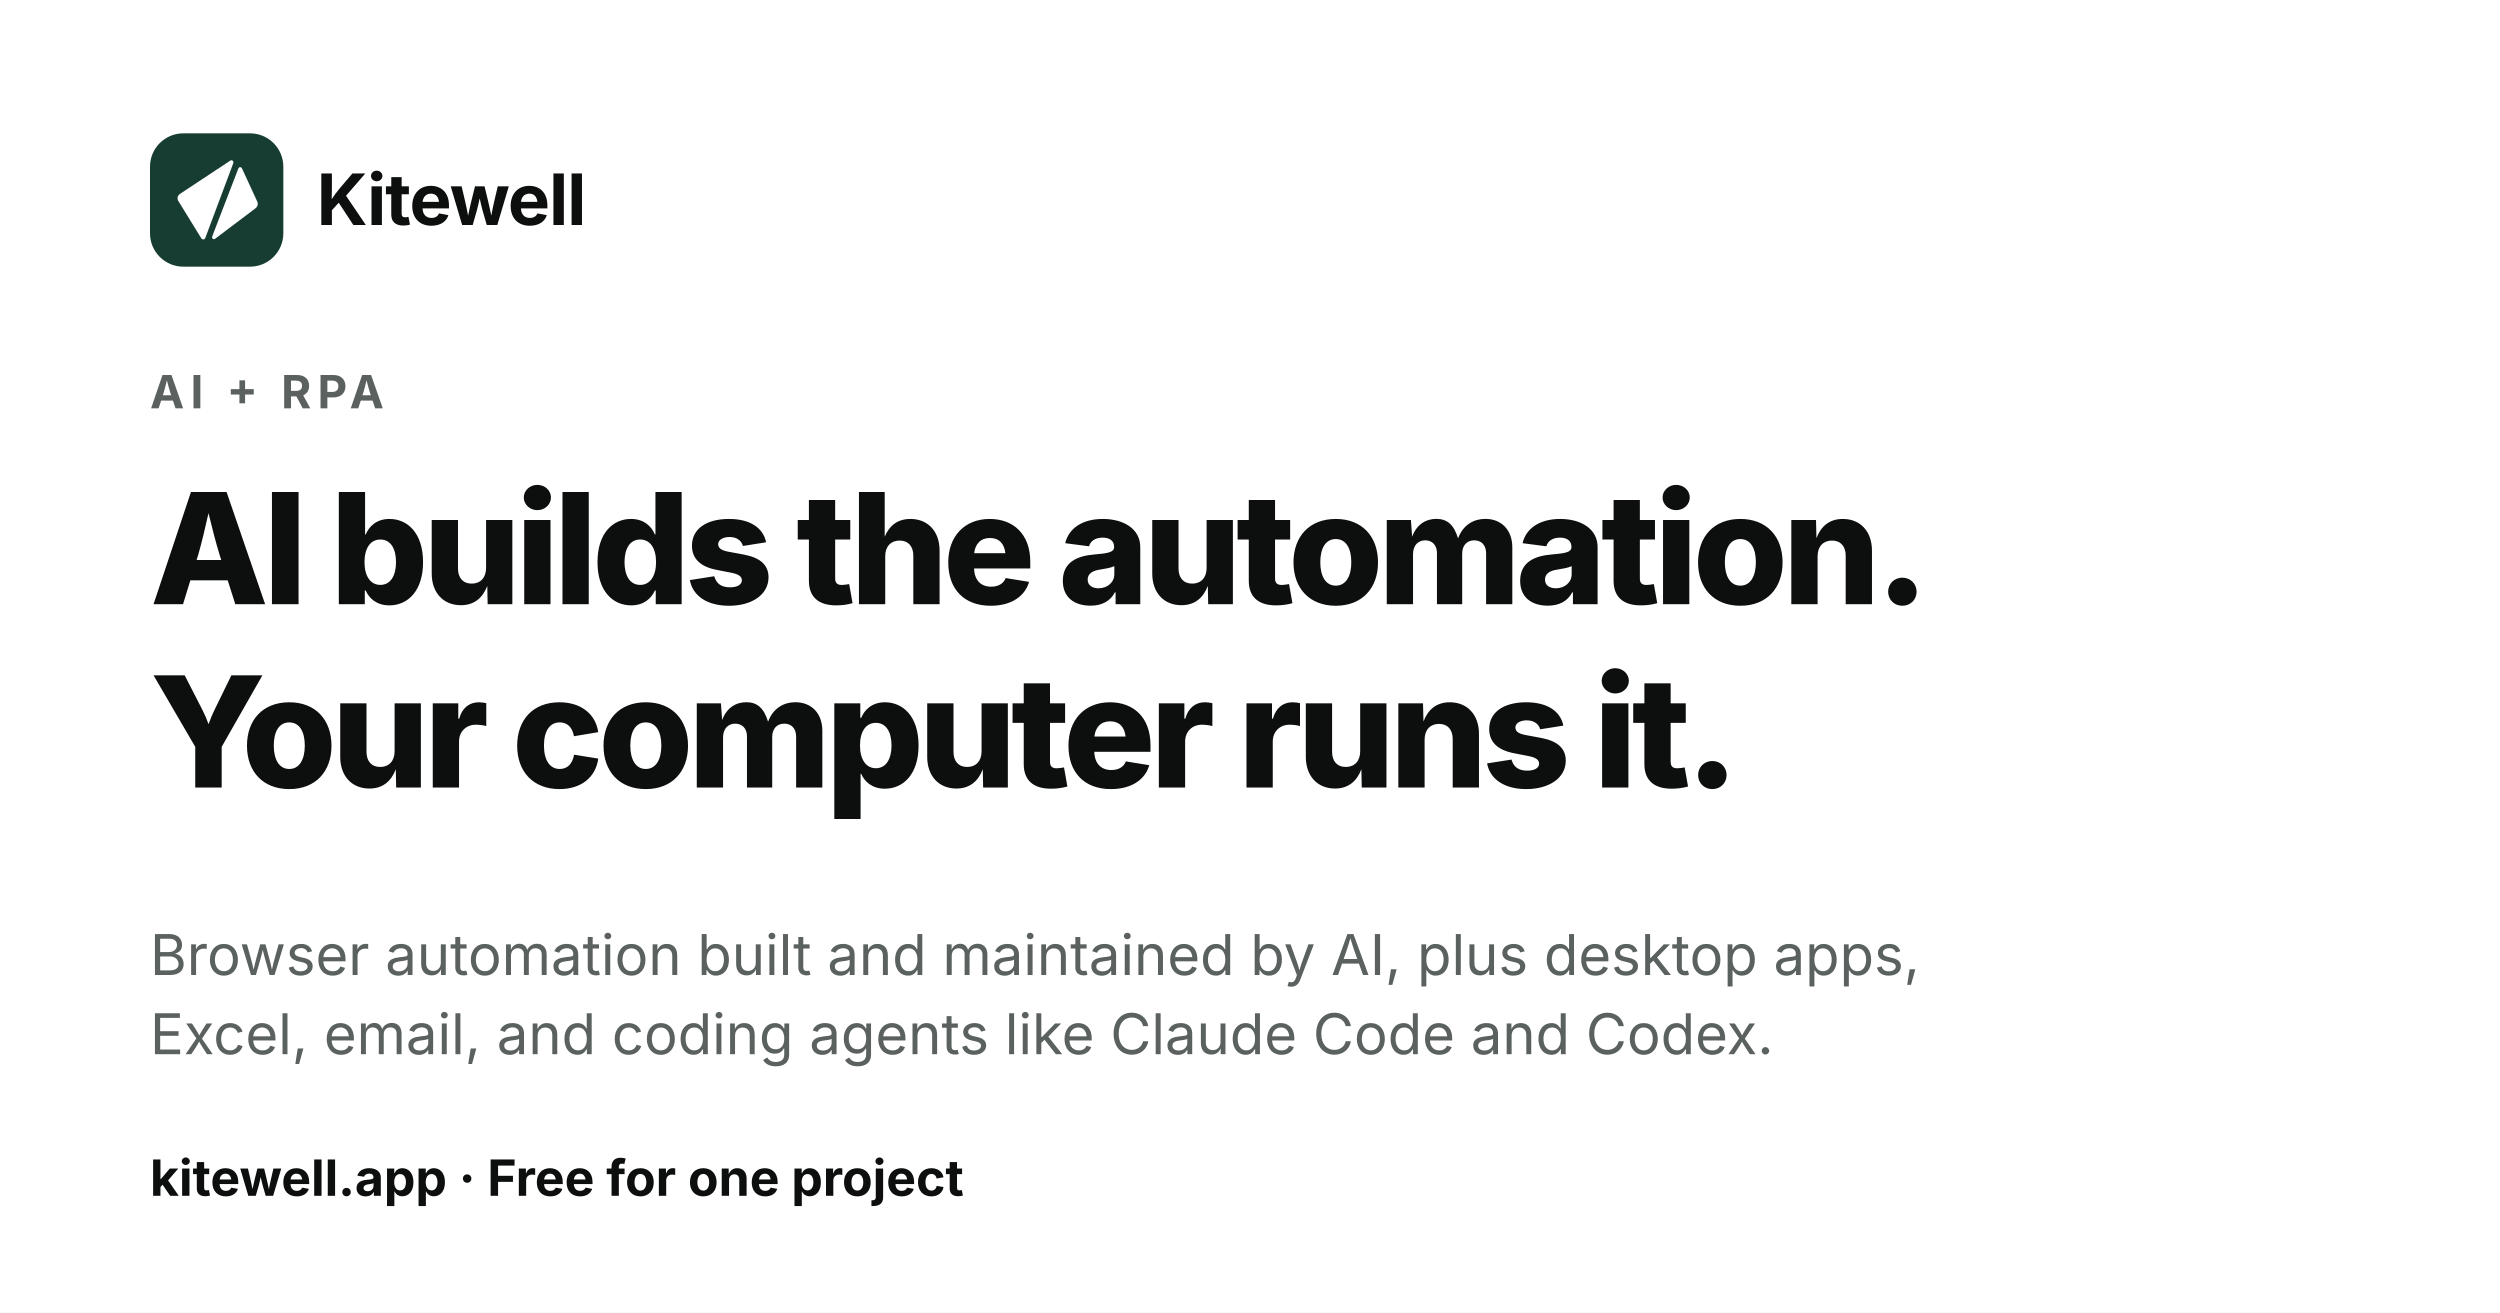
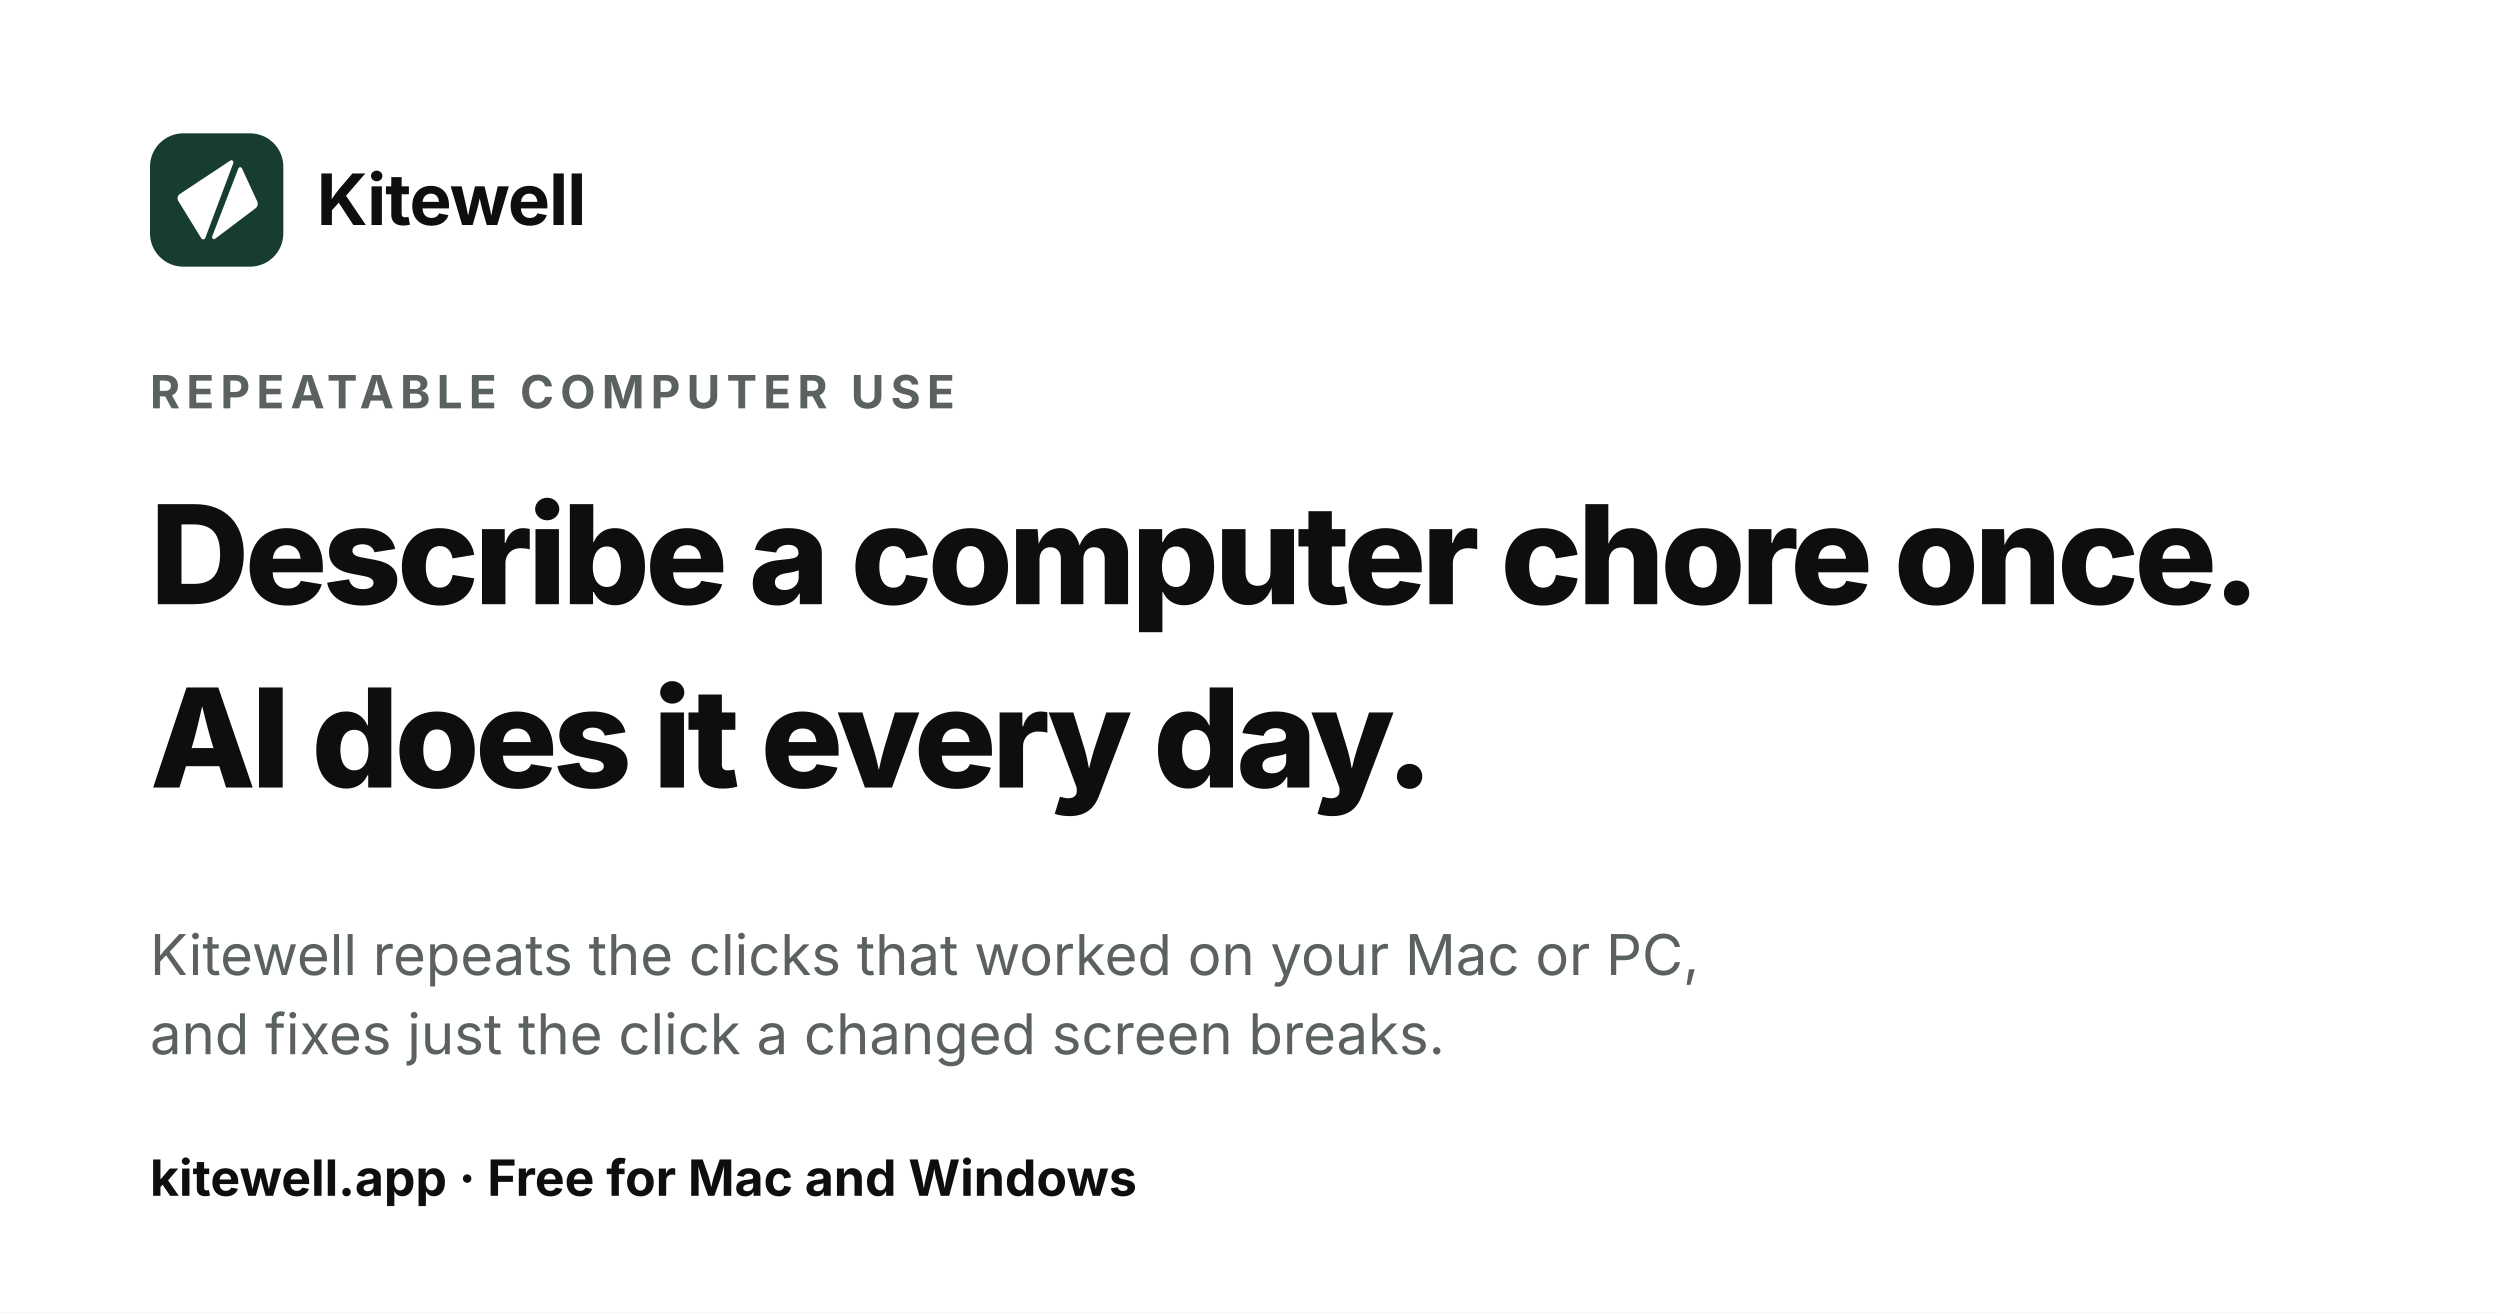
<svg xmlns="http://www.w3.org/2000/svg" width="1200" height="630" viewBox="0 0 1200 630">
  <rect width="1200" height="630" fill="#ffffff" />
  <svg x="72" y="64" width="64" height="64" viewBox="0 0 64 64">
    <rect width="64" height="64" rx="16" fill="#173d33" />
    <g transform="translate(10 10) scale(.6875)" fill="#ffffff">
      <path d="M41.5 4.5C42.7 3.7 44.1 4.9 43.6 6.3L24.1 58.4C23.7 59.7 22 59.9 21.3 58.8L5.3 32.8C4.2 31.1 4.6 28.9 6.3 27.8Z" />
      <path d="M47.1 10.1C47.6 8.8 49.1 8.7 49.7 10L60.3 33C61.1 34.7 60.6 36.7 59.1 37.8L31 59C29.8 59.9 28.4 58.8 28.9 57.4Z" />
    </g>
  </svg>
  <text x="152" y="108" fill="#0c0f0e" font-family="-apple-system, BlinkMacSystemFont, &quot;Helvetica Neue&quot;, &quot;Hiragino Sans&quot;, sans-serif" font-size="34" font-weight="700" letter-spacing="-0.5">Kitewell</text>
-   <text x="72" y="196" fill="#5a615e" font-family="-apple-system, BlinkMacSystemFont, &quot;Helvetica Neue&quot;, &quot;Hiragino Sans&quot;, sans-serif" font-size="22" font-weight="650" letter-spacing="3">AI + RPA</text>
-   <text x="72" y="290" fill="#0c0f0e" font-family="-apple-system, BlinkMacSystemFont, &quot;Helvetica Neue&quot;, &quot;Hiragino Sans&quot;, sans-serif" font-size="74" font-weight="800" letter-spacing="-2.6">AI builds the automation.</text>
-   <text x="72" y="378" fill="#0c0f0e" font-family="-apple-system, BlinkMacSystemFont, &quot;Helvetica Neue&quot;, &quot;Hiragino Sans&quot;, sans-serif" font-size="74" font-weight="800" letter-spacing="-2.6">Your computer runs it.</text>
-   <text x="72" y="468" fill="#5a615e" font-family="-apple-system, BlinkMacSystemFont, &quot;Helvetica Neue&quot;, &quot;Hiragino Sans&quot;, sans-serif" font-size="27">Browser automation built and maintained by AI, plus desktop apps,</text>
-   <text x="72" y="506" fill="#5a615e" font-family="-apple-system, BlinkMacSystemFont, &quot;Helvetica Neue&quot;, &quot;Hiragino Sans&quot;, sans-serif" font-size="27">Excel, email, and coding agents like Claude Code and Codex.</text>
-   <text x="72" y="574" fill="#0c0f0e" font-family="-apple-system, BlinkMacSystemFont, &quot;Helvetica Neue&quot;, &quot;Hiragino Sans&quot;, sans-serif" font-size="24" font-weight="650">kitewell.app · Free for one project</text>
+   <text x="72" y="196" fill="#5a615e" font-family="-apple-system, BlinkMacSystemFont, &quot;Helvetica Neue&quot;, &quot;Hiragino Sans&quot;, sans-serif" font-size="22" font-weight="650" letter-spacing="3">REPEATABLE COMPUTER USE</text>
+   <text x="72" y="290" fill="#0c0f0e" font-family="-apple-system, BlinkMacSystemFont, &quot;Helvetica Neue&quot;, &quot;Hiragino Sans&quot;, sans-serif" font-size="66" font-weight="800" letter-spacing="-2.2">Describe a computer chore once.</text>
+   <text x="72" y="378" fill="#0c0f0e" font-family="-apple-system, BlinkMacSystemFont, &quot;Helvetica Neue&quot;, &quot;Hiragino Sans&quot;, sans-serif" font-size="66" font-weight="800" letter-spacing="-2.2">AI does it every day.</text>
+   <text x="72" y="468" fill="#5a615e" font-family="-apple-system, BlinkMacSystemFont, &quot;Helvetica Neue&quot;, &quot;Hiragino Sans&quot;, sans-serif" font-size="27">Kitewell repeats the clicks that worked on your Mac or PC,</text>
+   <text x="72" y="506" fill="#5a615e" font-family="-apple-system, BlinkMacSystemFont, &quot;Helvetica Neue&quot;, &quot;Hiragino Sans&quot;, sans-serif" font-size="27">and fixes just the click a changed screen breaks.</text>
+   <text x="72" y="574" fill="#0c0f0e" font-family="-apple-system, BlinkMacSystemFont, &quot;Helvetica Neue&quot;, &quot;Hiragino Sans&quot;, sans-serif" font-size="24" font-weight="650">kitewell.app · Free for Mac and Windows</text>
</svg>
